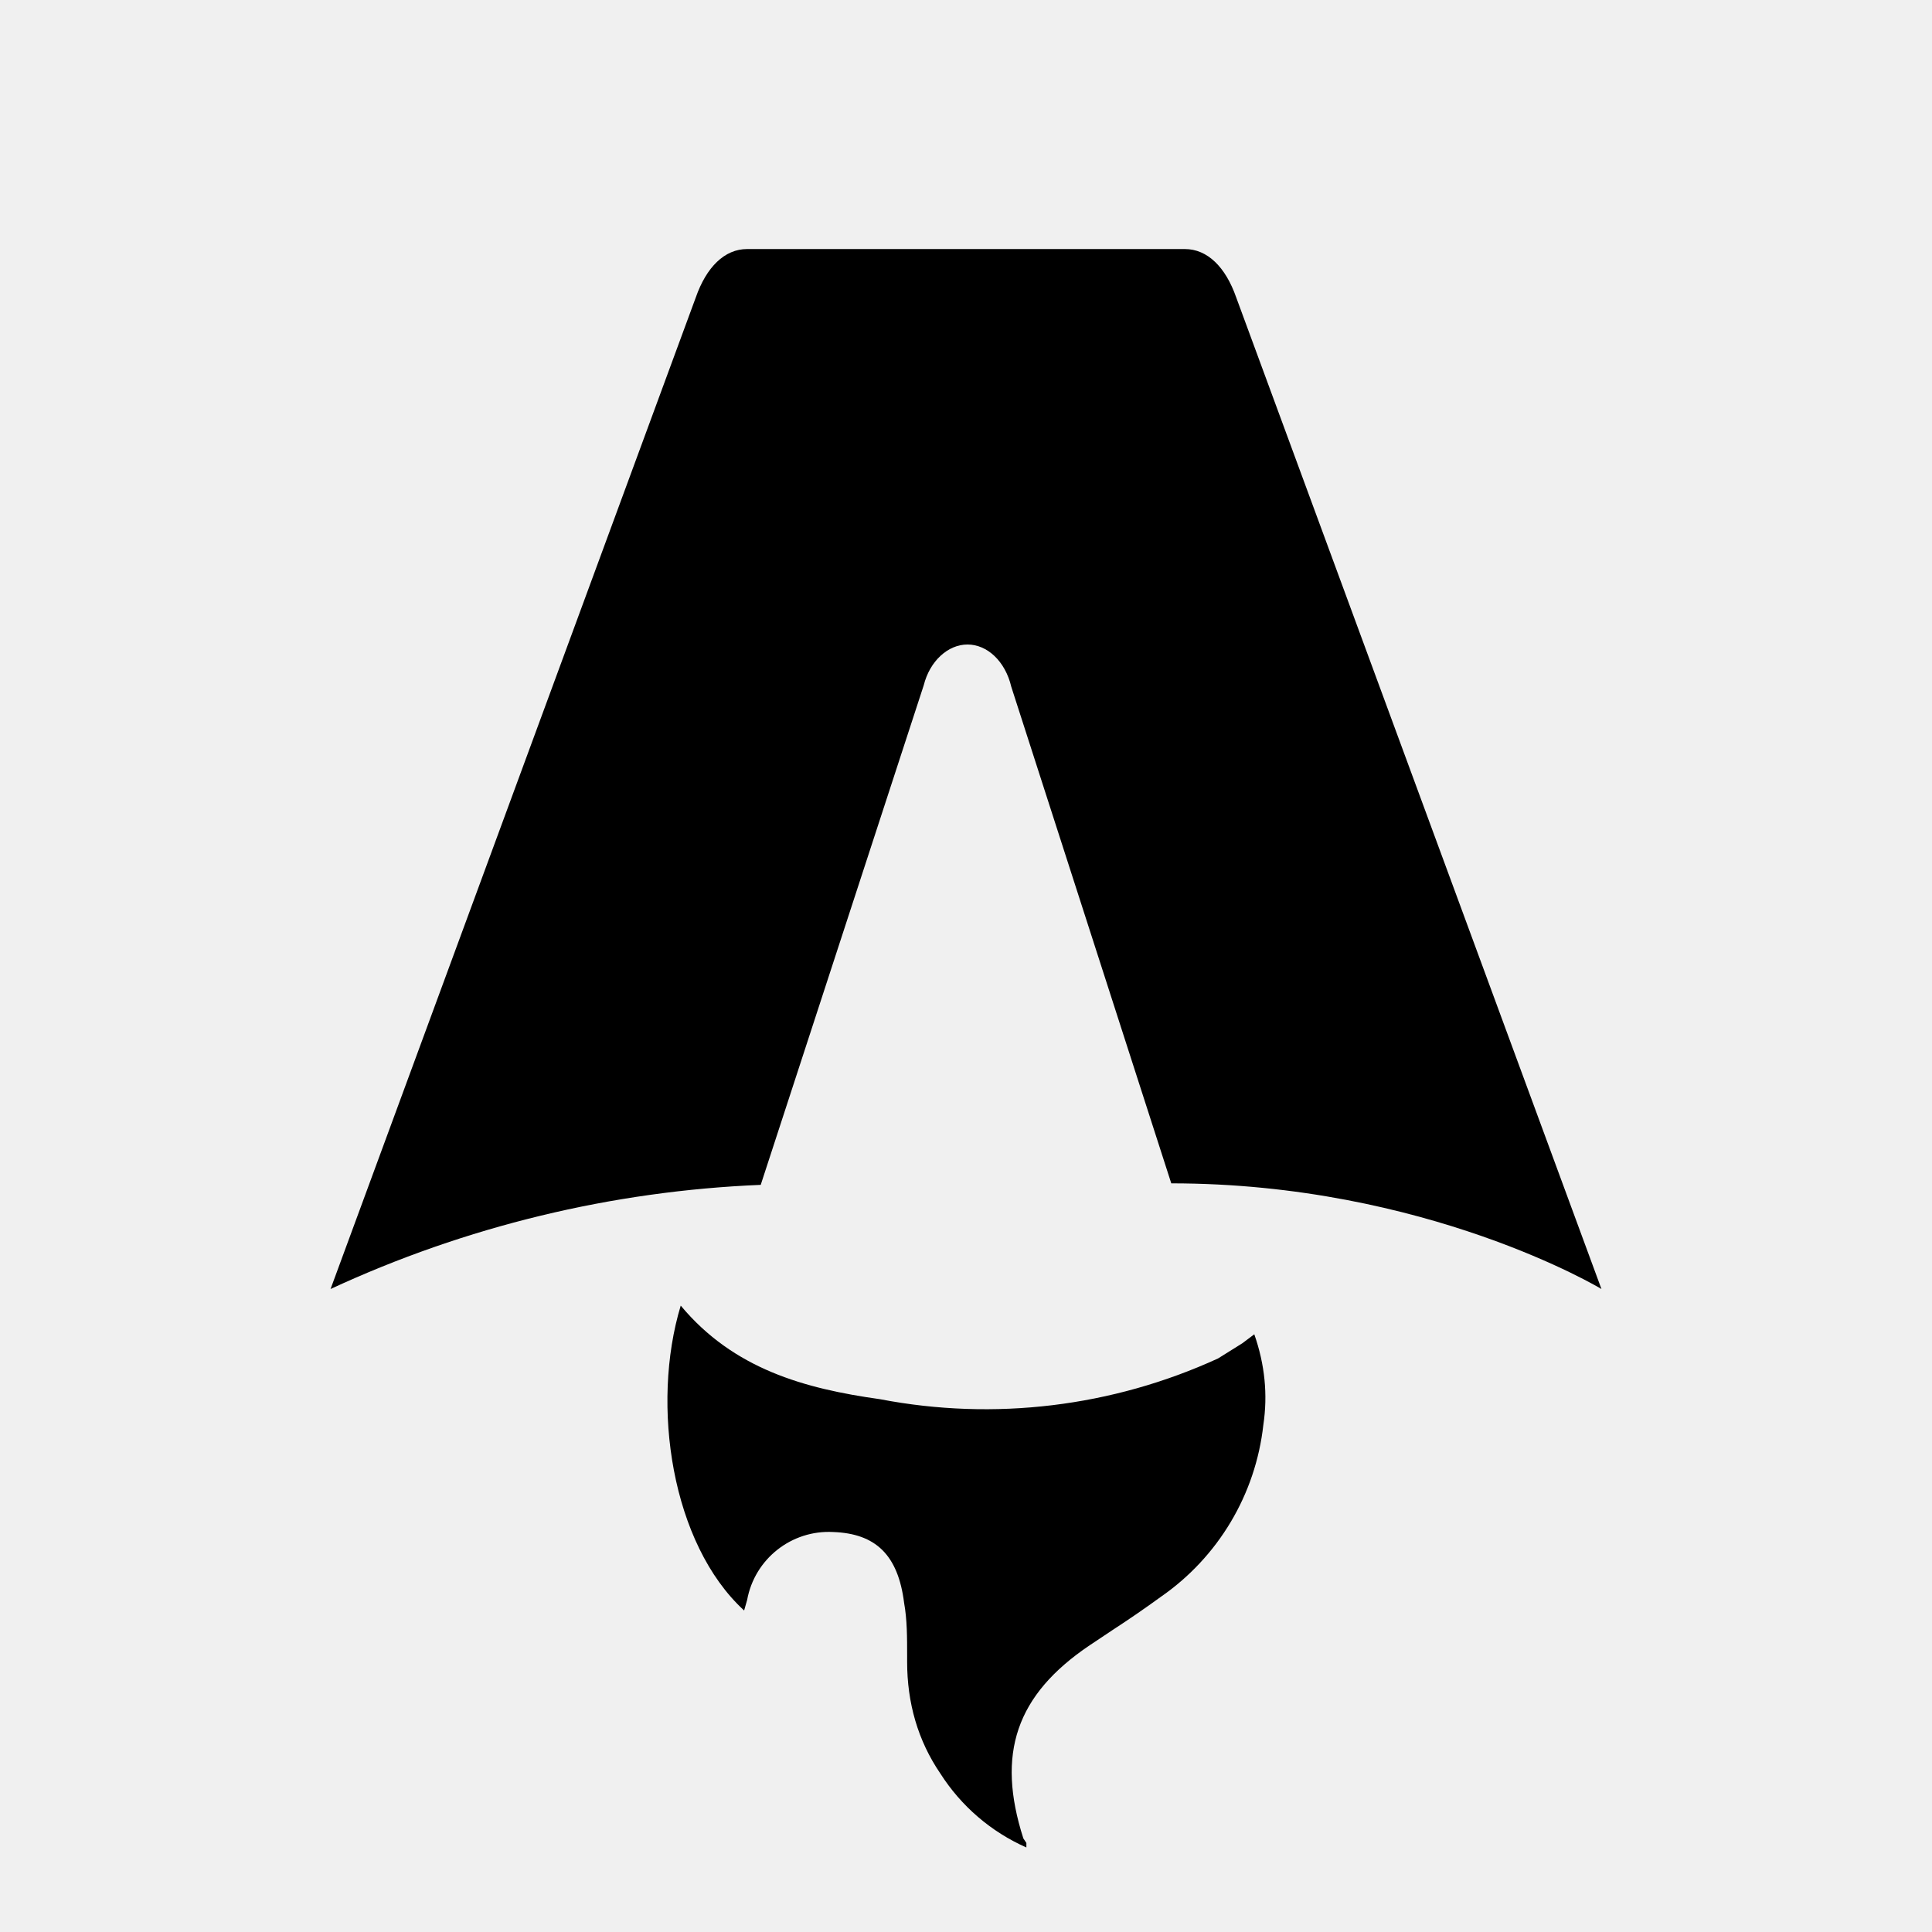
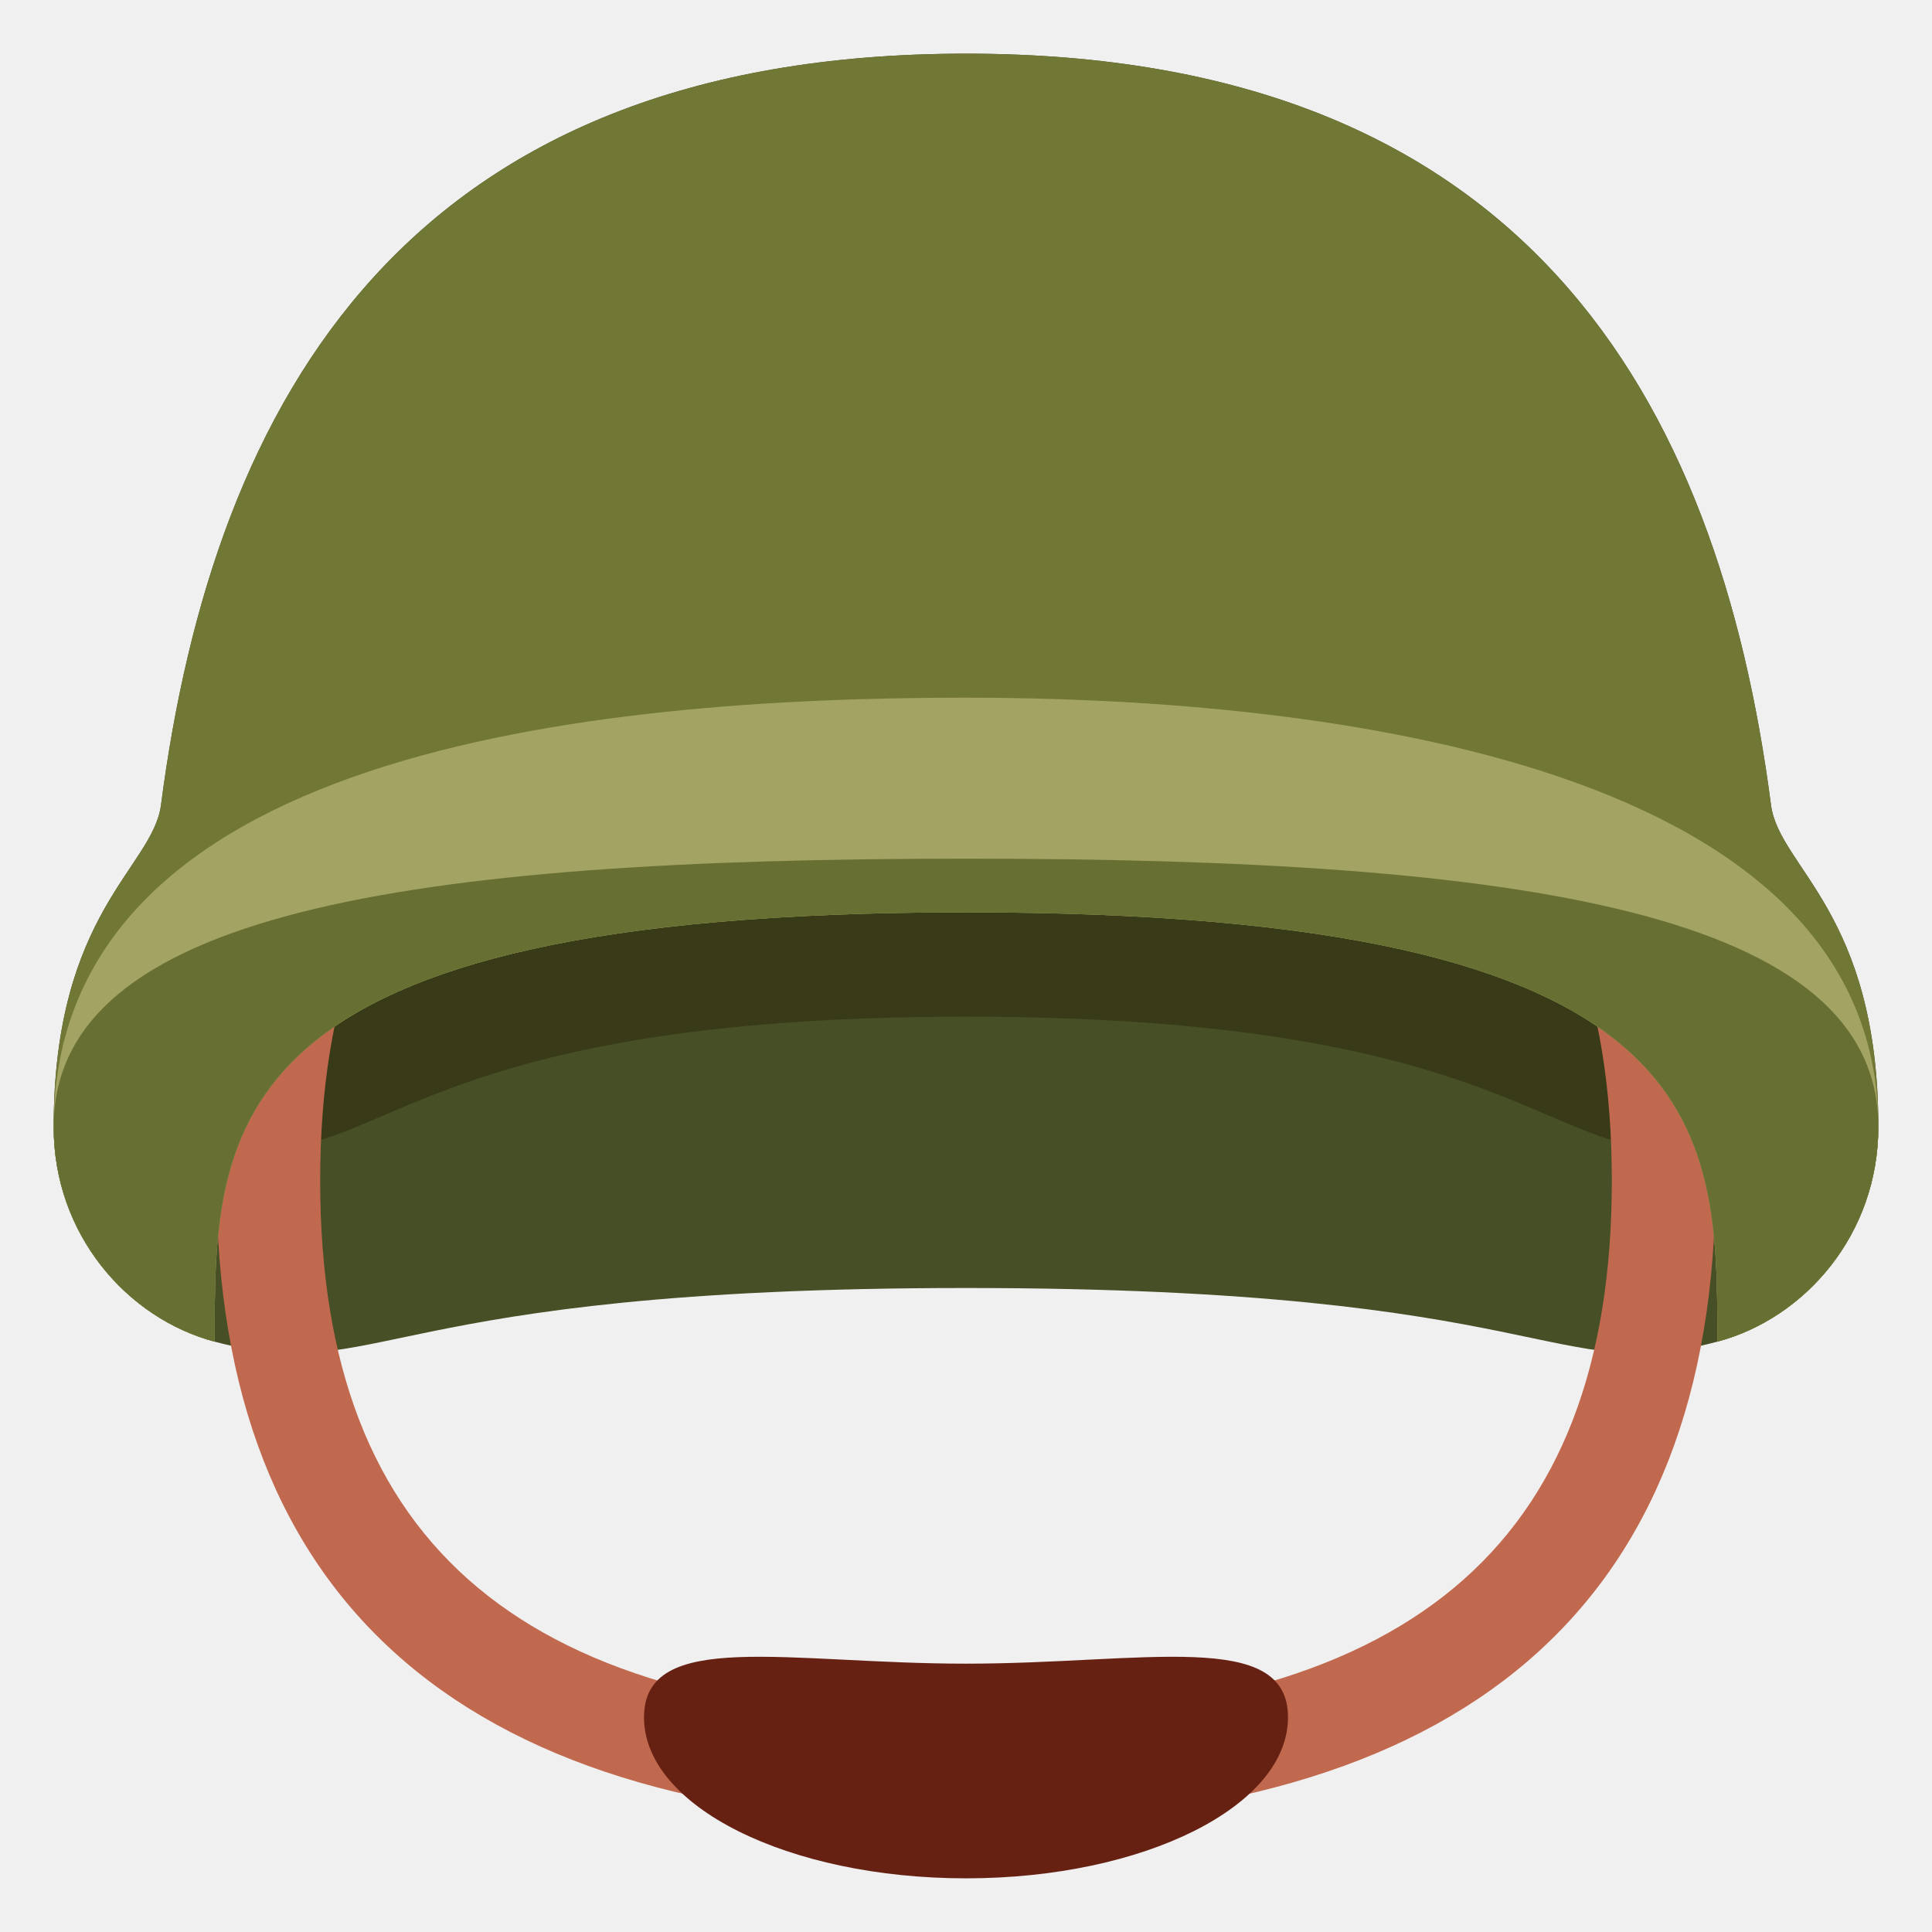
- <svg xmlns="http://www.w3.org/2000/svg" fill="none" viewBox="0 0 128 128">
-   <path d="M50.4 78.5a75.1 75.1 0 0 0-28.5 6.9l24.2-65.7c.7-2 1.9-3.2 3.4-3.2h29c1.5 0 2.7 1.2 3.4 3.2l24.2 65.7s-11.6-7-28.5-7L67 45.5c-.4-1.7-1.6-2.8-2.9-2.8-1.3 0-2.5 1.1-2.9 2.7L50.4 78.5Zm-1.1 28.2Zm-4.2-20.2c-2 6.6-.6 15.8 4.2 20.2a17.5 17.5 0 0 1 .2-.7 5.5 5.5 0 0 1 5.7-4.5c2.8.1 4.3 1.5 4.7 4.7.2 1.1.2 2.3.2 3.5v.4c0 2.7.7 5.2 2.2 7.4a13 13 0 0 0 5.7 4.9v-.3l-.2-.3c-1.8-5.6-.5-9.5 4.4-12.8l1.5-1a73 73 0 0 0 3.2-2.2 16 16 0 0 0 6.8-11.4c.3-2 .1-4-.6-6l-.8.6-1.6 1a37 37 0 0 1-22.4 2.7c-5-.7-9.7-2-13.2-6.2Z" />
-   <style>
-         path { fill: #000; }
-         @media (prefers-color-scheme: dark) {
-             path { fill: #FFF; }
-         }
-     </style>
+ <svg xmlns="http://www.w3.org/2000/svg" width="800px" height="800px" viewBox="0 0 36 36" aria-hidden="true" role="img" class="iconify iconify--twemoji" preserveAspectRatio="xMidYMid meet">
+   <path fill="#464F25" d="M33 15c-.987-7.586-4.602-14-15-14S3.987 7.414 3 15c-.152 1.169-2 2-2 6c0 2 1.366 3.564 3 4c3.105.829 3-1 14-1s10.895 1.829 14 1c1.634-.436 3-2 3-4c0-4-1.848-4.831-2-6z" />
+   <path fill="#383A18" d="M18 15.068C7.602 15.068 2.001 17 2.001 21c0 2 .365-.176 1.999.261c3.105.829 3-2.317 14-2.317s10.895 3.146 14 2.317c1.634-.437 1.999 1.739 1.999-.261c0-4-5.601-5.932-15.999-5.932z" />
+   <path fill="#C1694F" d="M18 33.966C8.733 33.966 4.034 29.94 4.034 22c0-7.94 4.699-11.966 13.966-11.966c9.268 0 13.966 4.026 13.966 11.966c0 7.94-4.698 11.966-13.966 11.966zm0-22C9.79 11.966 5.966 15.154 5.966 22S9.79 32.034 18 32.034S30.034 28.846 30.034 22S26.21 11.966 18 11.966z" />
+   <path fill="#662113" d="M24 32c0 1.657-2.686 3-6 3s-6-1.343-6-3s2.686-1 6-1s6-.657 6 1z" />
+   <path fill="#717735" d="M33 15c-.987-7.586-4.602-14-15-14S3.987 7.414 3 15c-.152 1.169-2 2-2 6c0 2 1.366 3.564 3 4c0-4 0-8 14-8s14 4 14 8c1.634-.436 3-2 3-4c0-4-1.848-4.831-2-6z" />
+   <path fill="#A3A364" d="M18 13c-7 0-17 1-17 8c0 2 1.366 3.564 3 4c0-4 0-8 14-8s14 4 14 8c1.634-.436 3-2 3-4c0-7-11-8-17-8z" />
+   <path fill="#677032" d="M18 16C7.602 16 1 17 1 21c0 2 1.366 3.564 3 4c0-4 0-8 14-8s14 4 14 8c1.634-.436 3-2 3-4c0-4-6.602-5-17-5z" />
</svg>
